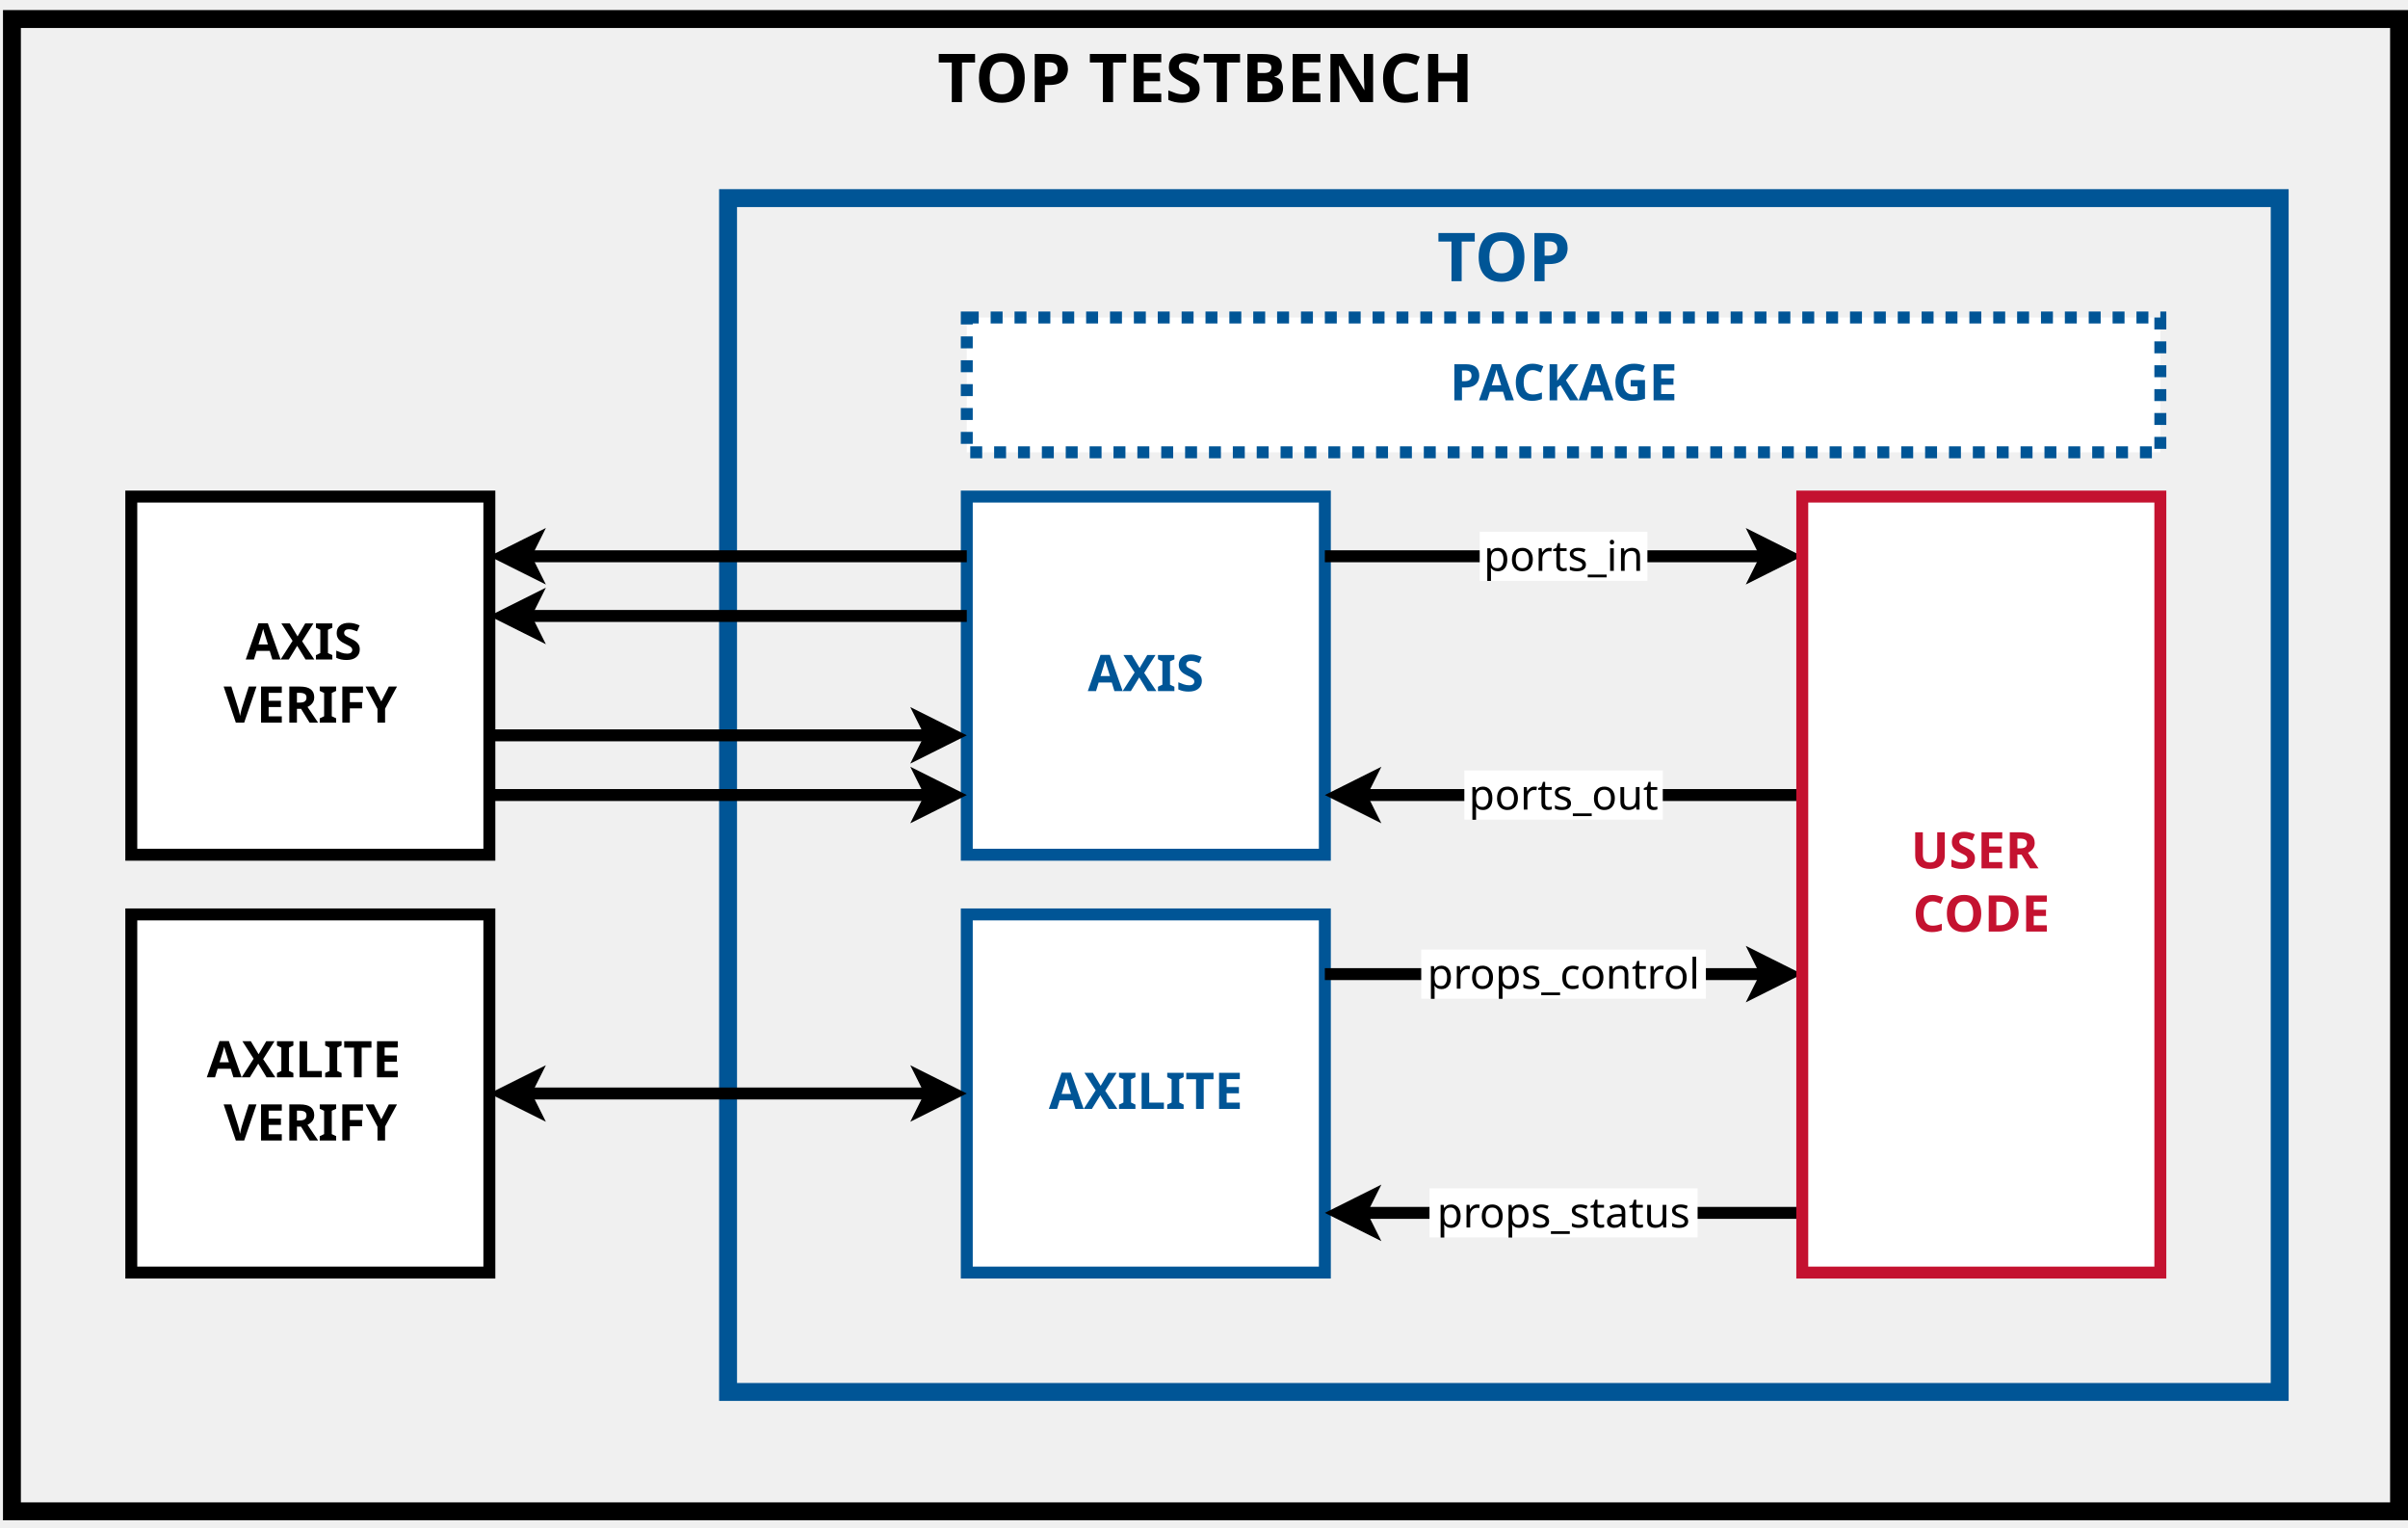
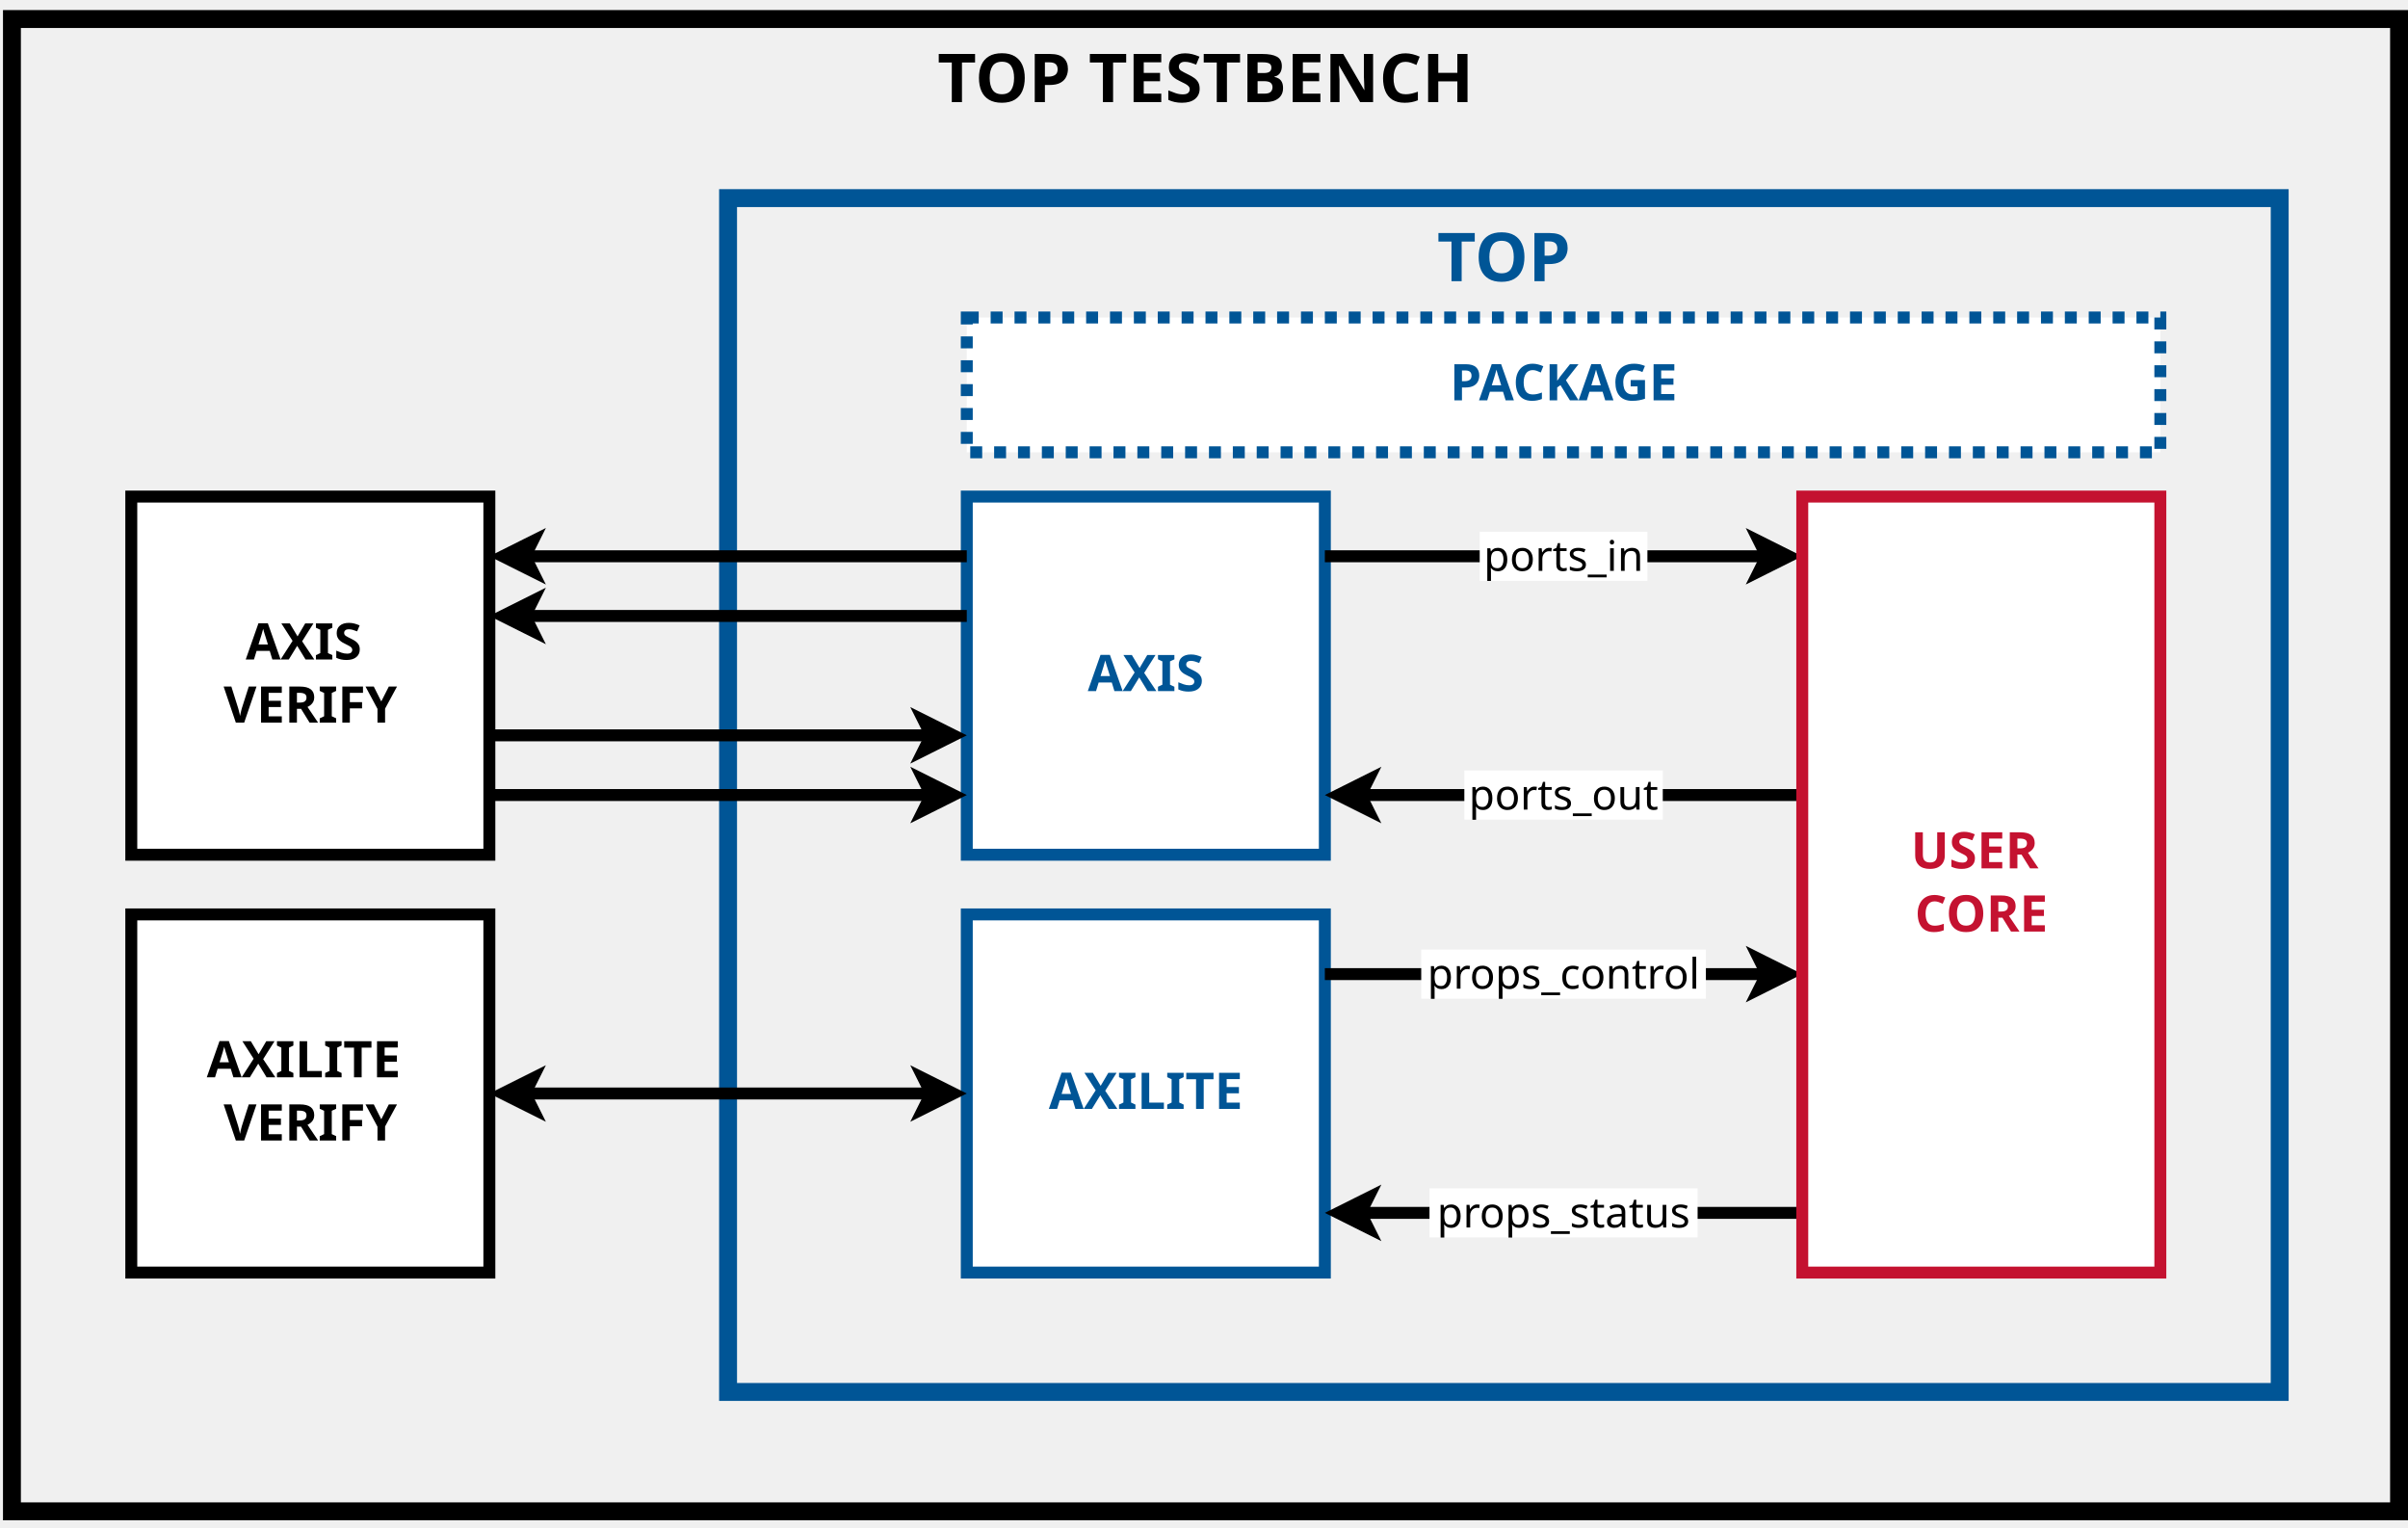
<svg xmlns="http://www.w3.org/2000/svg" width="41cm" height="26cm" viewBox="-724 -1464 807 507">
  <rect style="fill: none; fill-opacity:0; stroke-width: 6; stroke: #000000" x="-720" y="-1460" width="800" height="500" />
  <rect style="fill: none; fill-opacity:0; stroke-width: 6; stroke: #005596" x="-480" y="-1400" width="520" height="400" />
  <g>
    <rect style="fill: #ffffff" x="-400" y="-1160" width="120" height="120" />
    <rect style="fill: none; fill-opacity:0; stroke-width: 4; stroke: #005596" x="-400" y="-1160" width="120" height="120" />
    <text font-size="16.933" style="fill: #005596;text-anchor:middle;font-family:sans-serif;font-style:normal;font-weight:700" x="-340" y="-1094.83">
      <tspan x="-340" y="-1094.83">AXILITE</tspan>
    </text>
  </g>
  <text font-size="22.578" style="fill: #005596;text-anchor:middle;font-family:sans-serif;font-style:normal;font-weight:700" x="-220" y="-1372.17">
    <tspan x="-220" y="-1372.17">TOP</tspan>
  </text>
  <g>
    <rect style="fill: #ffffff" x="-400" y="-1300" width="120" height="120" />
    <rect style="fill: none; fill-opacity:0; stroke-width: 4; stroke: #005596" x="-400" y="-1300" width="120" height="120" />
    <text font-size="16.933" style="fill: #005596;text-anchor:middle;font-family:sans-serif;font-style:normal;font-weight:700" x="-340" y="-1234.83">
      <tspan x="-340" y="-1234.83">AXIS</tspan>
    </text>
  </g>
  <g>
    <line style="fill: none; fill-opacity:0; stroke-width: 4; stroke: #000000" x1="-280" y1="-1140" x2="-131.972" y2="-1140" />
    <polygon style="fill: #000000" points="-124.472,-1140 -134.472,-1135 -131.972,-1140 -134.472,-1145 " />
    <polygon style="fill: none; fill-opacity:0; stroke-width: 4; stroke: #000000" points="-124.472,-1140 -134.472,-1135 -131.972,-1140 -134.472,-1145 " />
  </g>
  <g>
    <rect style="fill: #ffffff" x="-247.7" y="-1148.22" width="95.4" height="16.45" />
    <text font-size="14.111" style="fill: #000000;text-anchor:middle;font-family:sans-serif;font-style:normal;font-weight:normal" x="-200" y="-1135.12">
      <tspan x="-200" y="-1135.12">props_control</tspan>
    </text>
  </g>
  <g>
    <line style="fill: none; fill-opacity:0; stroke-width: 4; stroke: #000000" x1="-268.028" y1="-1060" x2="-120" y2="-1060" />
    <polygon style="fill: #000000" points="-275.528,-1060 -265.528,-1065 -268.028,-1060 -265.528,-1055 " />
    <polygon style="fill: none; fill-opacity:0; stroke-width: 4; stroke: #000000" points="-275.528,-1060 -265.528,-1065 -268.028,-1060 -265.528,-1055 " />
  </g>
  <g>
    <rect style="fill: #ffffff" x="-244.925" y="-1068.22" width="89.85" height="16.45" />
    <text font-size="14.111" style="fill: #000000;text-anchor:middle;font-family:sans-serif;font-style:normal;font-weight:normal" x="-200" y="-1055.12">
      <tspan x="-200" y="-1055.12">props_status</tspan>
    </text>
  </g>
  <g>
    <line style="fill: none; fill-opacity:0; stroke-width: 4; stroke: #000000" x1="-280" y1="-1280" x2="-131.972" y2="-1280" />
    <polygon style="fill: #000000" points="-124.472,-1280 -134.472,-1275 -131.972,-1280 -134.472,-1285 " />
    <polygon style="fill: none; fill-opacity:0; stroke-width: 4; stroke: #000000" points="-124.472,-1280 -134.472,-1275 -131.972,-1280 -134.472,-1285 " />
  </g>
  <g>
    <rect style="fill: #ffffff" x="-228.1" y="-1288.22" width="56.2" height="16.45" />
    <text font-size="14.111" style="fill: #000000;text-anchor:middle;font-family:sans-serif;font-style:normal;font-weight:normal" x="-200" y="-1275.12">
      <tspan x="-200" y="-1275.12">ports_in</tspan>
    </text>
  </g>
  <g>
    <line style="fill: none; fill-opacity:0; stroke-width: 4; stroke: #000000" x1="-268.028" y1="-1200" x2="-120" y2="-1200" />
    <polygon style="fill: #000000" points="-275.528,-1200 -265.528,-1205 -268.028,-1200 -265.528,-1195 " />
    <polygon style="fill: none; fill-opacity:0; stroke-width: 4; stroke: #000000" points="-275.528,-1200 -265.528,-1205 -268.028,-1200 -265.528,-1195 " />
  </g>
  <g>
    <rect style="fill: #ffffff" x="-233.25" y="-1208.22" width="66.5" height="16.45" />
    <text font-size="14.111" style="fill: #000000;text-anchor:middle;font-family:sans-serif;font-style:normal;font-weight:normal" x="-200" y="-1195.12">
      <tspan x="-200" y="-1195.12">ports_out</tspan>
    </text>
  </g>
  <g>
    <line style="fill: none; fill-opacity:0; stroke-width: 4; stroke: #000000" x1="-411.972" y1="-1100" x2="-548.028" y2="-1100" />
    <polygon style="fill: #000000" points="-404.472,-1100 -414.472,-1095 -411.972,-1100 -414.472,-1105 " />
    <polygon style="fill: none; fill-opacity:0; stroke-width: 4; stroke: #000000" points="-404.472,-1100 -414.472,-1095 -411.972,-1100 -414.472,-1105 " />
    <polygon style="fill: #000000" points="-555.528,-1100 -545.528,-1105 -548.028,-1100 -545.528,-1095 " />
    <polygon style="fill: none; fill-opacity:0; stroke-width: 4; stroke: #000000" points="-555.528,-1100 -545.528,-1105 -548.028,-1100 -545.528,-1095 " />
  </g>
  <g>
    <line style="fill: none; fill-opacity:0; stroke-width: 4; stroke: #000000" x1="-400" y1="-1280" x2="-548.028" y2="-1280" />
    <polygon style="fill: #000000" points="-555.528,-1280 -545.528,-1285 -548.028,-1280 -545.528,-1275 " />
    <polygon style="fill: none; fill-opacity:0; stroke-width: 4; stroke: #000000" points="-555.528,-1280 -545.528,-1285 -548.028,-1280 -545.528,-1275 " />
  </g>
  <g>
    <line style="fill: none; fill-opacity:0; stroke-width: 4; stroke: #000000" x1="-400" y1="-1260" x2="-548.028" y2="-1260" />
    <polygon style="fill: #000000" points="-555.528,-1260 -545.528,-1265 -548.028,-1260 -545.528,-1255 " />
    <polygon style="fill: none; fill-opacity:0; stroke-width: 4; stroke: #000000" points="-555.528,-1260 -545.528,-1265 -548.028,-1260 -545.528,-1255 " />
  </g>
  <g>
    <line style="fill: none; fill-opacity:0; stroke-width: 4; stroke: #000000" x1="-411.972" y1="-1220" x2="-560" y2="-1220" />
    <polygon style="fill: #000000" points="-404.472,-1220 -414.472,-1215 -411.972,-1220 -414.472,-1225 " />
    <polygon style="fill: none; fill-opacity:0; stroke-width: 4; stroke: #000000" points="-404.472,-1220 -414.472,-1215 -411.972,-1220 -414.472,-1225 " />
  </g>
  <g>
    <line style="fill: none; fill-opacity:0; stroke-width: 4; stroke: #000000" x1="-411.972" y1="-1200" x2="-560" y2="-1200" />
    <polygon style="fill: #000000" points="-404.472,-1200 -414.472,-1195 -411.972,-1200 -414.472,-1205 " />
    <polygon style="fill: none; fill-opacity:0; stroke-width: 4; stroke: #000000" points="-404.472,-1200 -414.472,-1195 -411.972,-1200 -414.472,-1205 " />
  </g>
  <g>
    <rect style="fill: #ffffff" x="-680" y="-1300" width="120" height="120" />
    <rect style="fill: none; fill-opacity:0; stroke-width: 4; stroke: #000000" x="-680" y="-1300" width="120" height="120" />
    <text font-size="16.933" style="fill: #000000;text-anchor:middle;font-family:sans-serif;font-style:normal;font-weight:700" x="-620" y="-1245.42">
      <tspan x="-620" y="-1245.42">AXIS</tspan>
      <tspan x="-620" y="-1224.25">VERIFY</tspan>
    </text>
  </g>
  <g>
    <rect style="fill: #ffffff" x="-680" y="-1160" width="120" height="120" />
    <rect style="fill: none; fill-opacity:0; stroke-width: 4; stroke: #000000" x="-680" y="-1160" width="120" height="120" />
    <text font-size="16.933" style="fill: #000000;text-anchor:middle;font-family:sans-serif;font-style:normal;font-weight:700" x="-620" y="-1105.42">
      <tspan x="-620" y="-1105.42">AXILITE</tspan>
      <tspan x="-620" y="-1084.25">VERIFY</tspan>
    </text>
  </g>
  <g>
    <rect style="fill: #ffffff" x="-400" y="-1360" width="400" height="45.167" />
    <rect style="fill: none; fill-opacity:0; stroke-width: 4; stroke-dasharray: 4; stroke: #005596" x="-400" y="-1360" width="400" height="45.167" />
    <text font-size="16.933" style="fill: #005596;text-anchor:middle;font-family:sans-serif;font-style:normal;font-weight:700" x="-200" y="-1332.25">
      <tspan x="-200" y="-1332.25">PACKAGE</tspan>
    </text>
  </g>
  <text font-size="22.578" style="fill: #000000;text-anchor:middle;font-family:sans-serif;font-style:normal;font-weight:700" x="-320" y="-1432.17">
    <tspan x="-320" y="-1432.17">TOP TESTBENCH</tspan>
  </text>
  <g>
    <rect style="fill: #ffffff" x="-120" y="-1300" width="120" height="260" />
    <rect style="fill: none; fill-opacity:0; stroke-width: 4; stroke: #c41230" x="-120" y="-1300" width="120" height="260" />
    <text font-size="16.933" style="fill: #c41230;text-anchor:middle;font-family:sans-serif;font-style:normal;font-weight:700" x="-60" y="-1175.42">
      <tspan x="-60" y="-1175.42">USER</tspan>
-       <tspan x="-60" y="-1154.25">CODE</tspan>
+       <tspan x="-60" y="-1154.25">CORE</tspan>
    </text>
  </g>
</svg>
